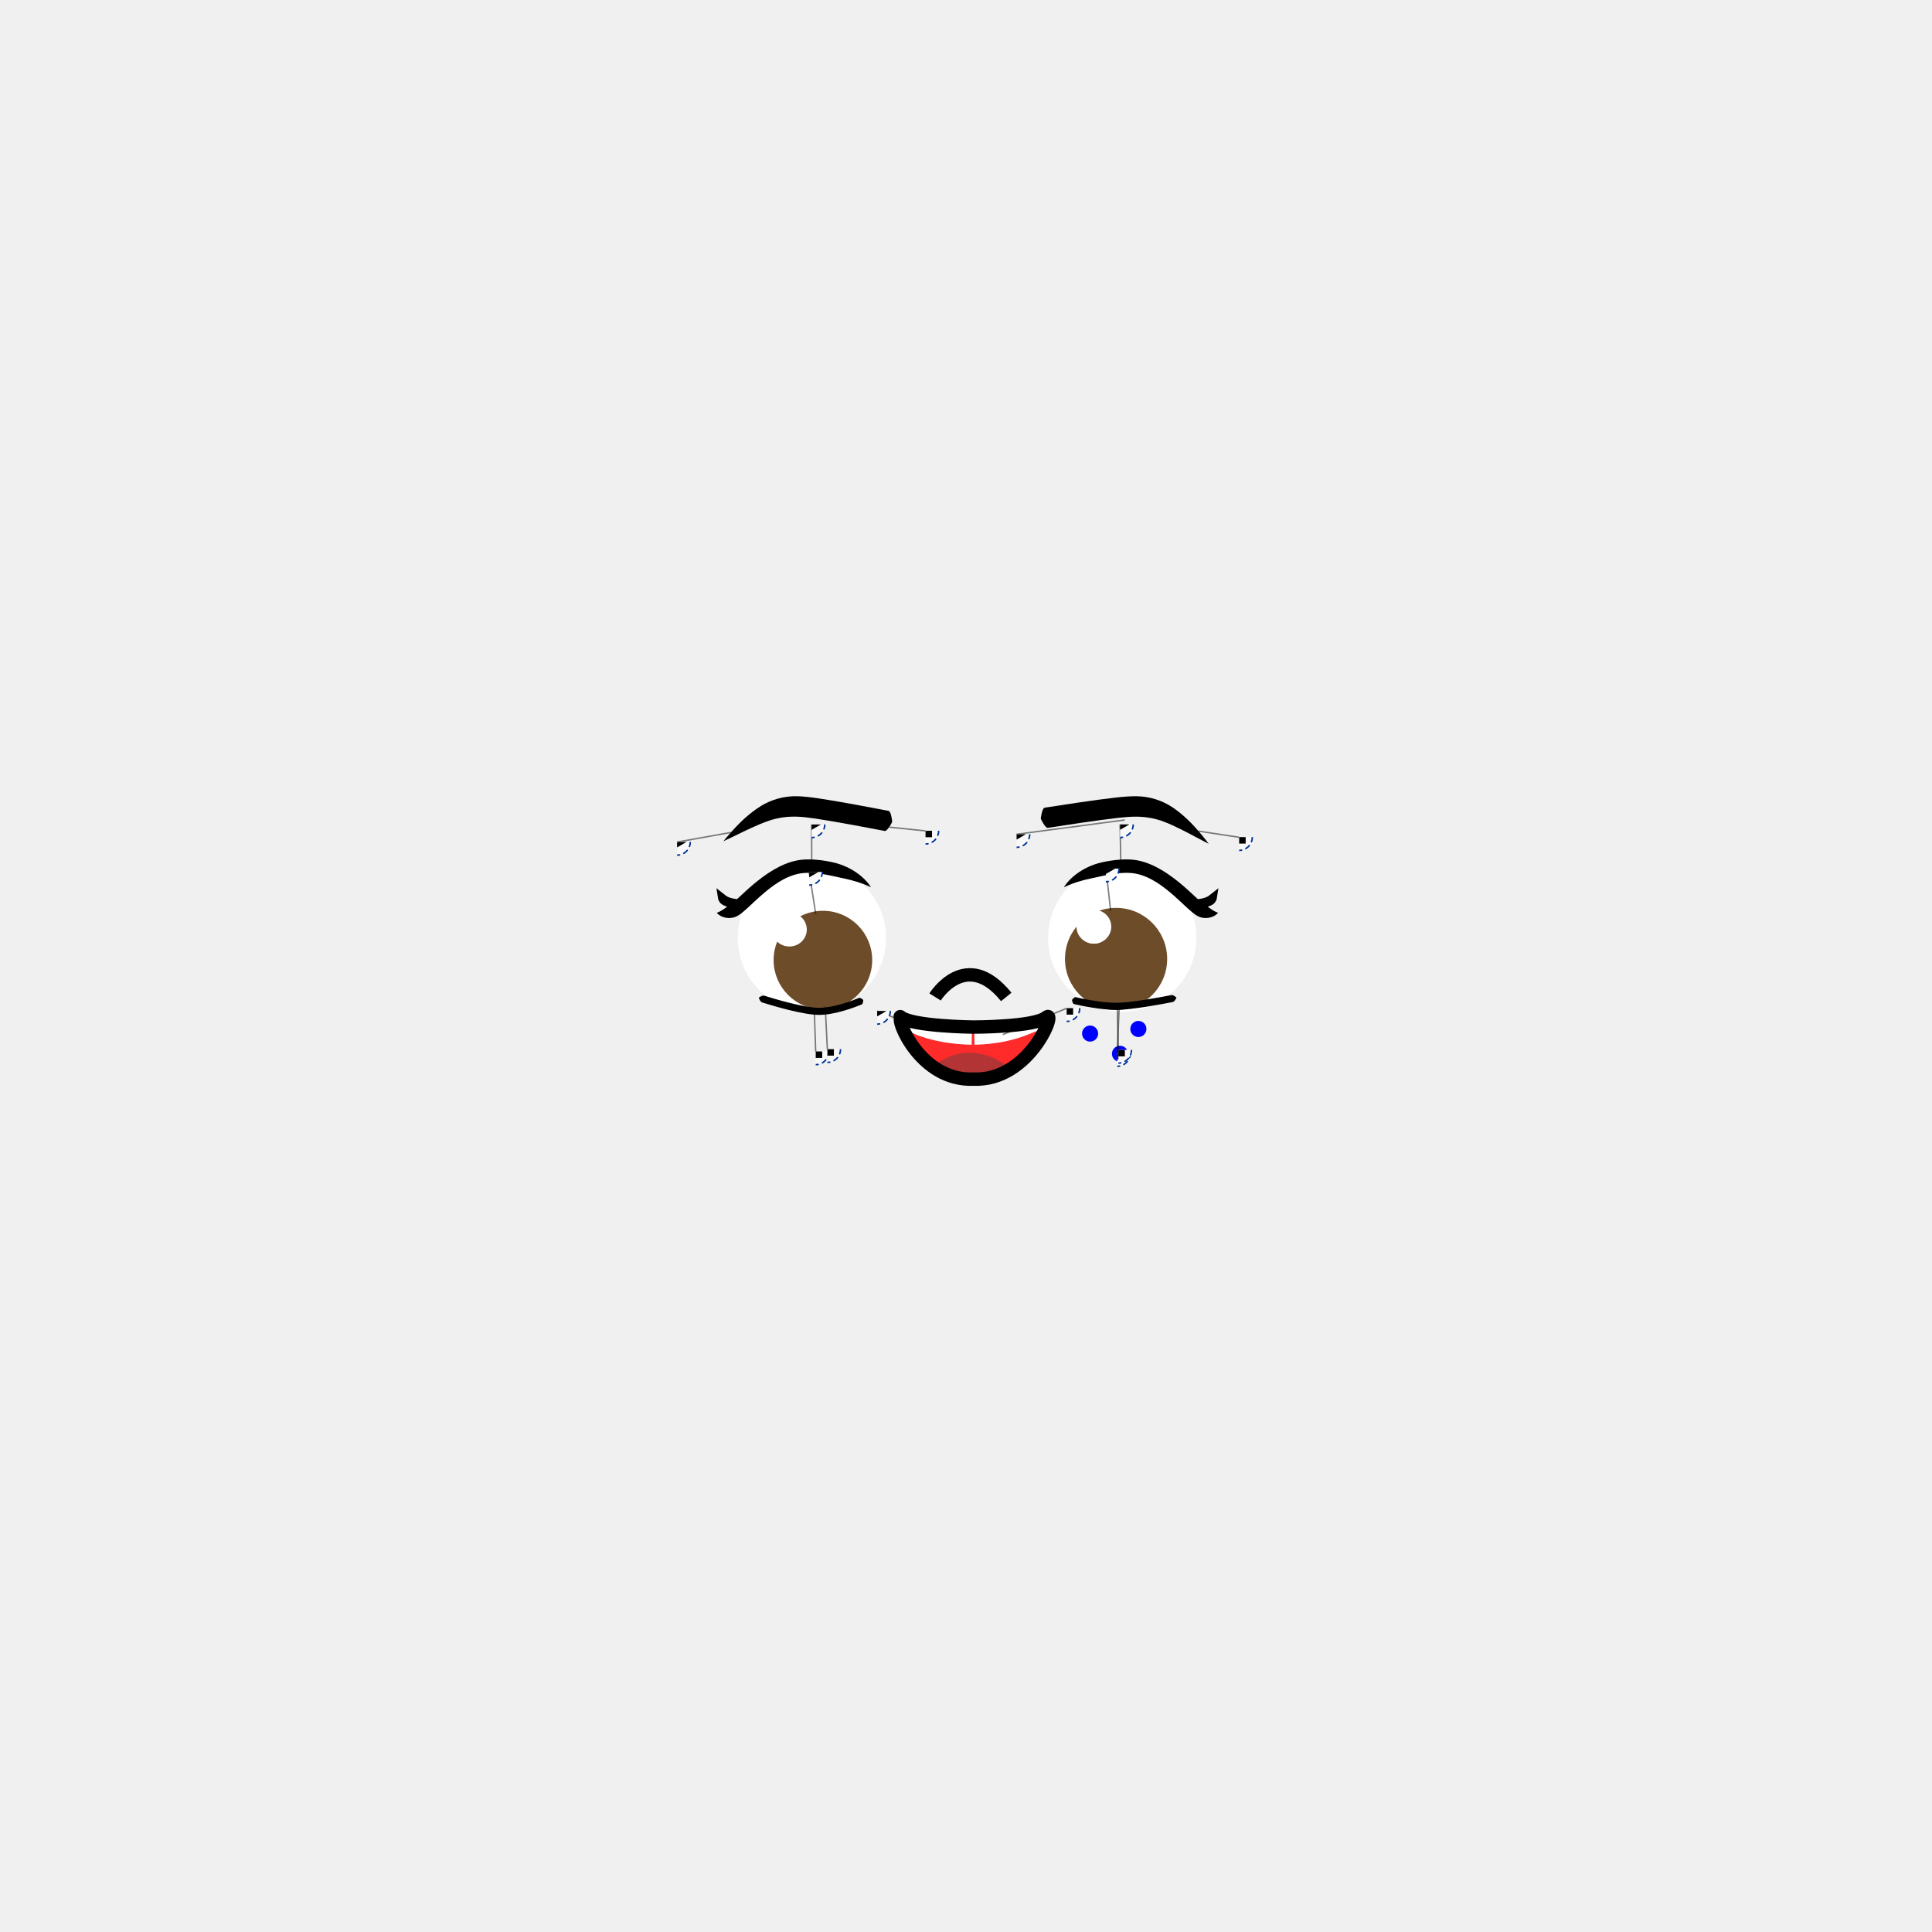
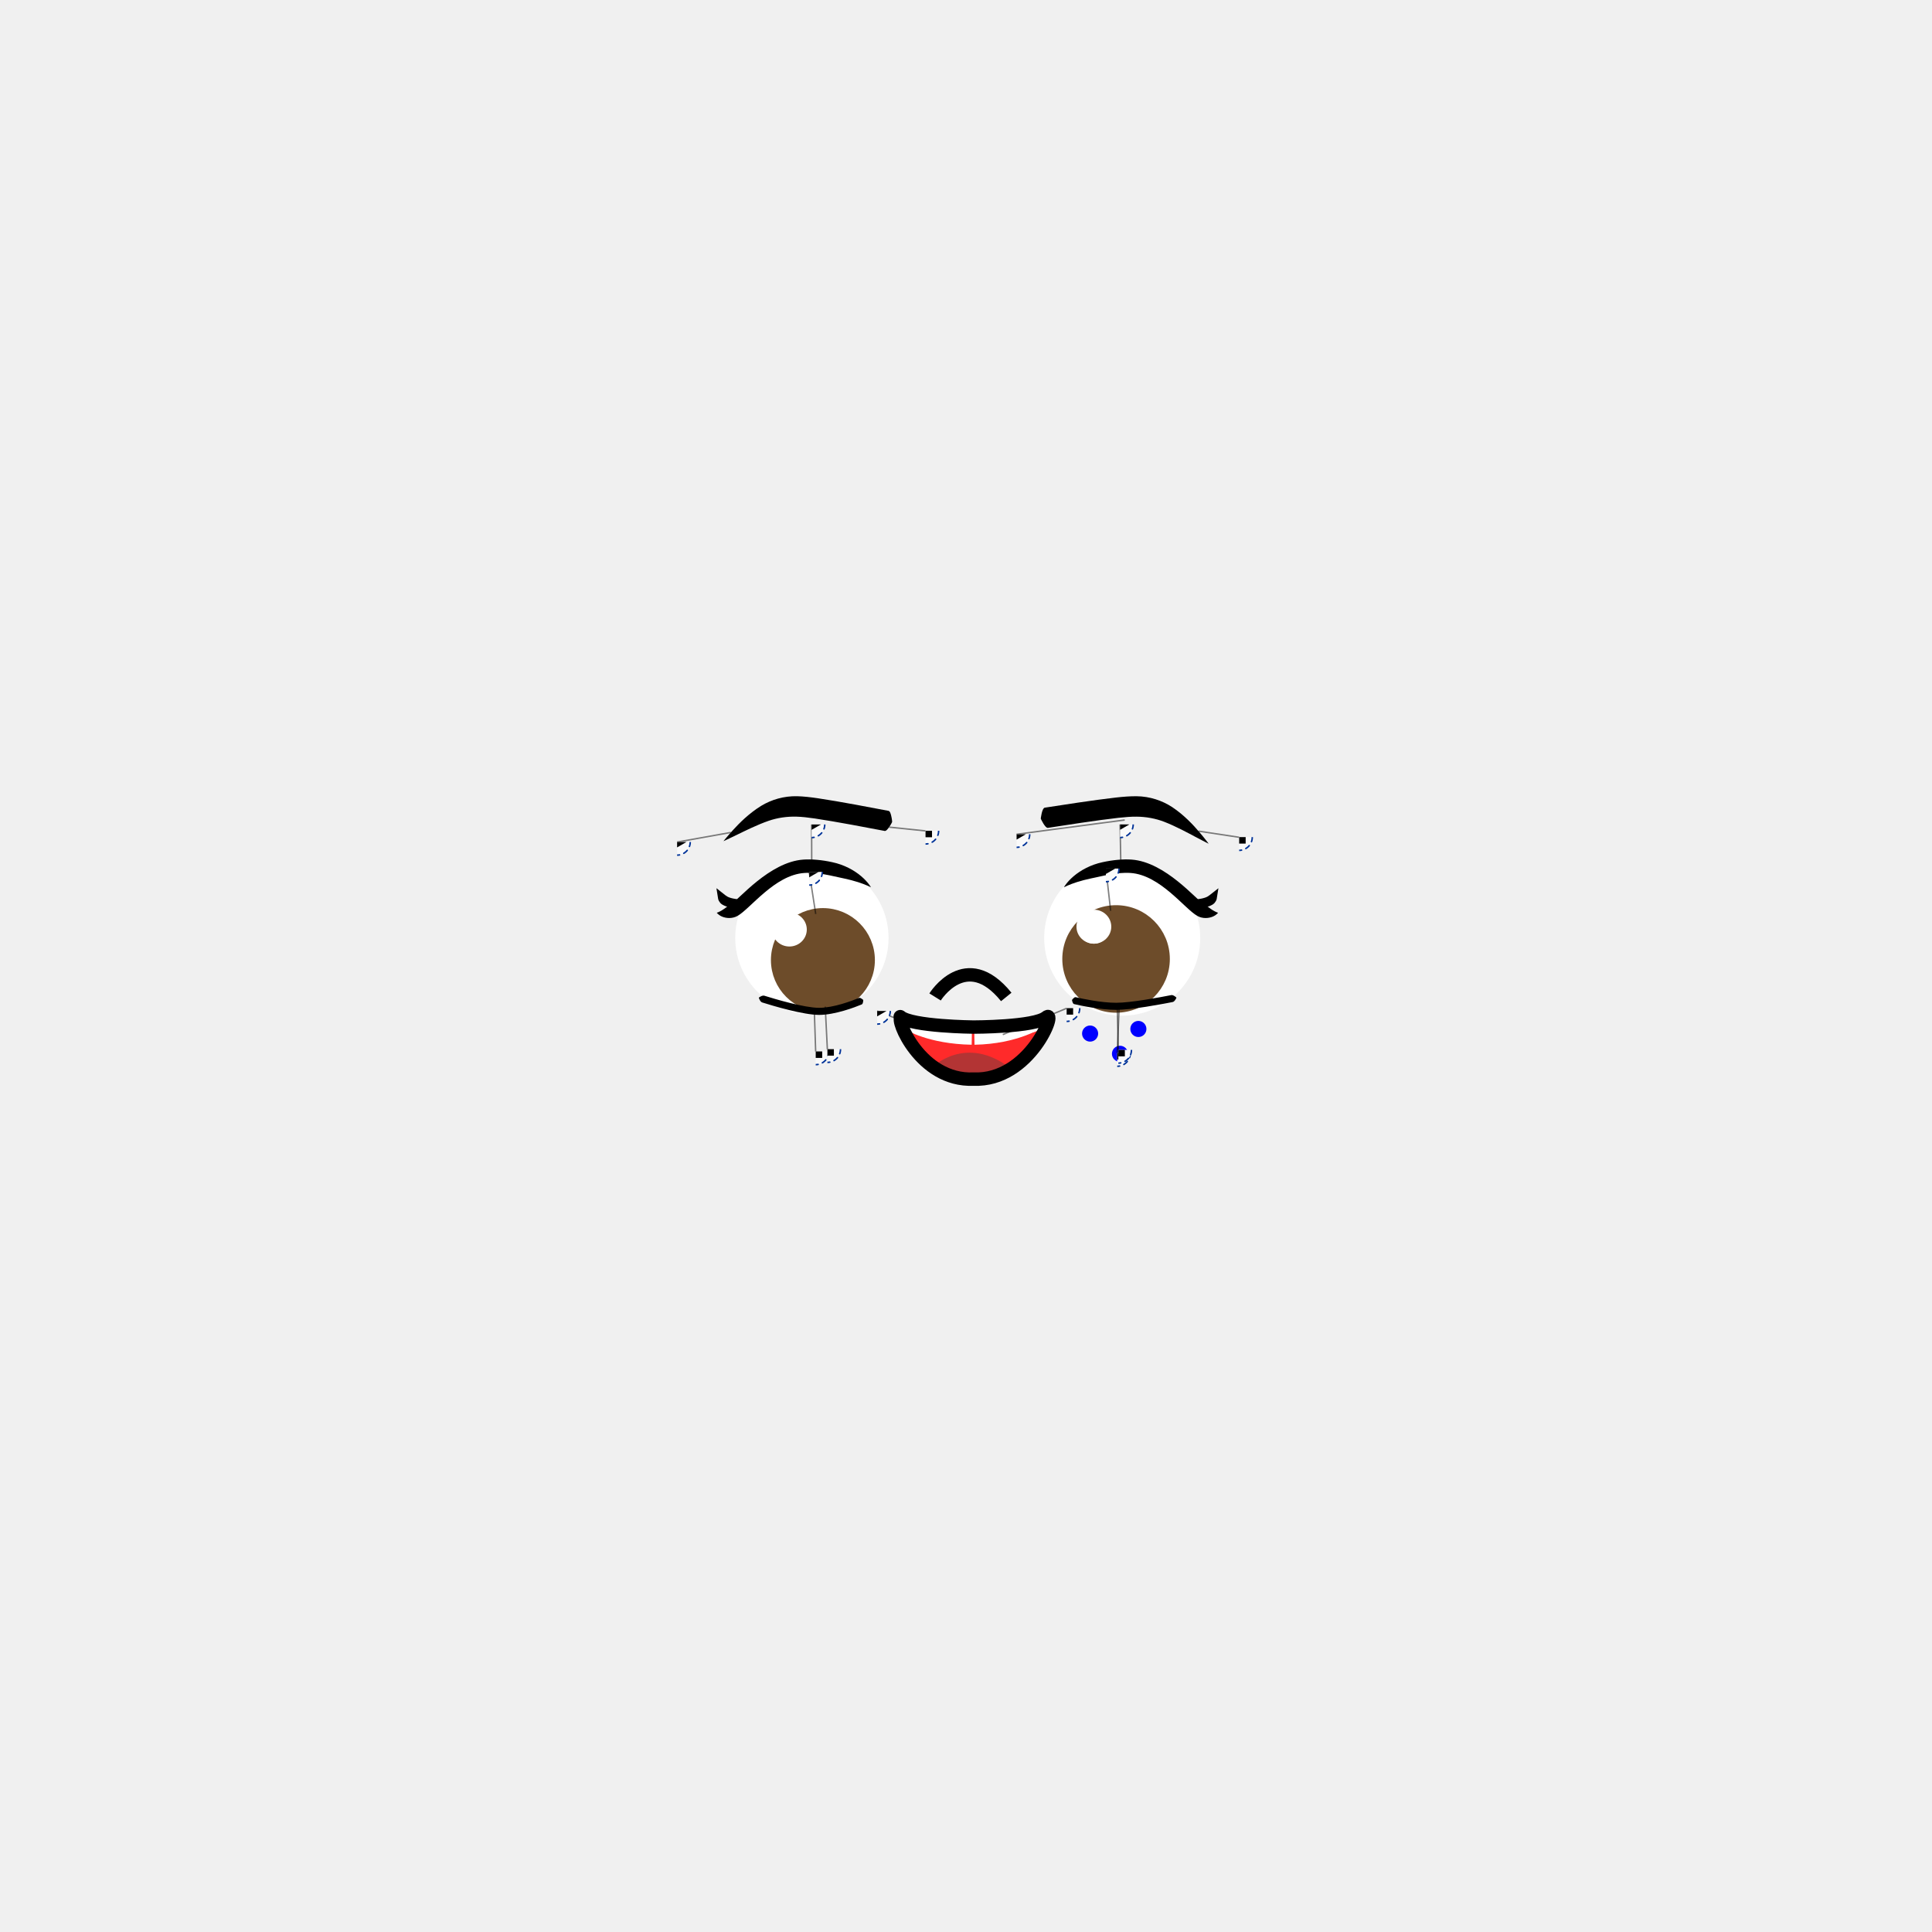
<svg xmlns="http://www.w3.org/2000/svg" xmlns:ns1="http://inkstitch.org/namespace" xmlns:xlink="http://www.w3.org/1999/xlink" width="360mm" height="360mm" viewBox="0 0 360 360" version="1.1" id="svg8">
  <defs id="defs2">
    <marker style="overflow:visible" id="Arrow1Lstart" refX="0.0" refY="0.0" orient="auto">
      <path transform="scale(0.8) translate(12.5,0)" style="fill-rule:evenodd;fill:context-stroke;stroke:context-stroke;stroke-width:1.0pt" d="M 0.0,0.0 L 5.0,-5.0 L -12.5,0.0 L 5.0,5.0 L 0.0,0.0 z " id="path1667" />
    </marker>
    <style id="style824" type="text/css">
    .fil0 {fill:none}
    .fil1 {fill:#003399}
   </style>
    <symbol id="inkstitch_fill_start">
      <path id="inkstitch_circle13166-6" d="m 9.247,-2.6e-6 c -1.9e-6,5.107 -4.14,9.247 -9.247,9.247 C -5.107,9.247 -9.247,5.107 -9.247,-2.6e-6 c 2e-7,-5.107 4.14,-9.247 9.247,-9.247 2.452,0 4.804,0.974 6.538,2.708 1.734,1.734 2.708,4.086 2.708,6.538 0,0 0,0 0,0" style="opacity:1;vector-effect:none;fill:#fafafa;fill-opacity:1;fill-rule:evenodd;stroke:#003399;stroke-width:1.065;stroke-linecap:round;stroke-linejoin:miter;stroke-miterlimit:4;stroke-dasharray:3.195, 3.195;stroke-dashoffset:0;stroke-opacity:1" />
      <path style="opacity:1;vector-effect:none;fill:#000000;fill-opacity:1;fill-rule:evenodd;stroke:none;stroke-width:2.742;stroke-linecap:butt;stroke-linejoin:miter;stroke-miterlimit:4;stroke-dasharray:none;stroke-dashoffset:0;stroke-opacity:1" d="m 6.573,0.004 c 0,0 -10.451,6.034 -10.451,6.034 0,0 0,-12.068 0,-12.068 0,0 10.451,6.034 10.451,6.034" id="inkstitch_path4183" />
    </symbol>
    <symbol id="inkstitch_fill_end">
      <path id="inkstitch_circle13166" d="m 9.22,0.079 c -1.9e-6,5.107 -4.14,9.247 -9.247,9.247 -5.107,0 -9.247,-4.14 -9.247,-9.247 1e-7,-2.452 0.974,-4.804 2.708,-6.538 1.734,-1.734 4.086,-2.708 6.538,-2.708 5.107,0 9.247,4.14 9.247,9.247 0,0 0,0 0,0" style="opacity:1;vector-effect:none;fill:#fafafa;fill-opacity:1;fill-rule:evenodd;stroke:#003399;stroke-width:1.065;stroke-linecap:round;stroke-linejoin:miter;stroke-miterlimit:4;stroke-dasharray:3.195, 3.195;stroke-dashoffset:0;stroke-opacity:1" />
      <path style="opacity:1;fill:#000000;fill-opacity:1;fill-rule:nonzero;stroke:none;stroke-width:2.272;stroke-linecap:round;stroke-linejoin:round;stroke-miterlimit:4;stroke-dasharray:4.819, 4.819;stroke-dashoffset:0;stroke-opacity:1;paint-order:fill markers stroke" d="m -4.57,-4.57 c 0,0 9.141,0 9.141,0 0,0 0,9.141 0,9.141 0,0 -9.141,0 -9.141,0 0,0 0,-9.141 0,-9.141" id="inkstitch_rect5371-2" />
    </symbol>
  </defs>
  <g id="layer1" transform="translate(-9.390503,72.39051)" style="display:none;opacity:0.5">
    <circle id="path3704-5-2" cx="189.391" cy="107.609" r="49.952" style="opacity:0.335;fill:none;stroke:#000000;stroke-width:1;stroke-linecap:butt;stroke-linejoin:round;stroke-miterlimit:4;stroke-dasharray:0.5, 0.5;stroke-dashoffset:0" />
    <circle id="path3704-5" cx="189.391" cy="107.609" r="69.933" style="opacity:0.335;fill:none;stroke:#000000;stroke-width:1;stroke-linecap:butt;stroke-linejoin:round;stroke-miterlimit:4;stroke-dasharray:0.5, 0.5;stroke-dashoffset:0" />
    <circle id="path3704-4" cx="189.391" cy="107.609" r="84.919" style="opacity:0.335;fill:none;stroke:#000000;stroke-width:1;stroke-linecap:butt;stroke-linejoin:round;stroke-miterlimit:4;stroke-dasharray:0.5, 0.5;stroke-dashoffset:0" />
    <circle id="path3704" cx="189.391" cy="107.609" r="99.905" style="opacity:0.335;fill:none;stroke:#000000;stroke-width:1;stroke-linecap:butt;stroke-linejoin:round;stroke-miterlimit:4;stroke-dasharray:0.5, 0.5;stroke-dashoffset:0" />
    <rect style="opacity:0.335;fill:none;stroke:#000000;stroke-width:1;stroke-linecap:butt;stroke-linejoin:round;stroke-miterlimit:4;stroke-dasharray:0.5, 0.5;stroke-dashoffset:0" id="rect3742" width="319.61" height="319.61" x="29.586" y="-52.195" ry="44.043" />
    <g style="clip-rule:evenodd;fill:#f9f9f9;fill-opacity:1;fill-rule:evenodd;stroke:#999999;stroke-width:20.97;stroke-miterlimit:4;stroke-dasharray:none;stroke-opacity:1;image-rendering:optimizeQuality;shape-rendering:geometricPrecision;text-rendering:geometricPrecision" id="g845" transform="matrix(0,0.0056763,-0.0056763,0,341.0344,-359.1566)">
      <path style="fill:#f9f9f9;fill-opacity:1;stroke:none;stroke-width:25.769;stroke-miterlimit:4;stroke-dasharray:none;stroke-opacity:1" d="m 53158.869,23350.193 h 1826.028 266.315 c 998.46,0 1815.618,892.05 1815.618,1982.018 v 2766.111 c 0,1089.966 -817.159,1982.014 -1815.618,1982.014 h -242.024 -2001.257 -290.607 c -999.324,0 -1816.482,-892.048 -1816.482,-1982.014 v -2766.111 c 0,-1089.968 817.158,-1982.018 1816.482,-1982.018 z" id="path992" />
      <path id="path912" d="m 54083.958,25539.209 h -26.503 c -7.363,0 -13.988,-5.89 -13.988,-13.985 v -150.92 c 0,-7.362 6.625,-13.252 13.988,-13.252 h 26.503 c 7.36,0 13.989,5.89 13.989,13.252 v 150.92 c 0,8.095 -6.629,13.985 -13.989,13.985 z m -800.235,-1439.978 c 33.129,-5.153 58.895,-34.602 58.895,-69.2 v 0 c 0,-38.282 -30.919,-69.938 -69.2,-69.938 h -73.619 c -19.139,0 -35.337,-8.835 -44.907,-25.032 -10.308,-16.195 -10.308,-34.6 -1.474,-51.531 22.087,-41.963 64.05,-70.675 118.526,-70.675 h 1423.783 c 75.827,0 137.666,61.84 137.666,137.669 v 148.707 h 226.01 c 847.349,0 1540.835,693.488 1540.835,1540.837 v 2150.396 c 0,847.35 -693.487,1540.835 -1540.835,1540.835 h -205.396 v 146.502 c 0,77.299 -62.575,139.874 -139.876,139.874 h -1418.629 c -76.563,0 -139.874,-62.575 -139.874,-139.874 v -146.502 h -246.624 c -848.083,0 -1541.57,-693.485 -1541.57,-1540.835 v -2150.396 c 0,-847.349 693.487,-1540.837 1541.57,-1540.837 z m 861.339,5341.024 v -54.477 c 0,-22.087 10.305,-41.226 26.503,-54.479 h 86.868 c 16.195,13.253 26.503,32.392 26.503,54.479 v 54.477 c 0,38.281 -31.656,69.938 -69.938,69.938 v 0 c -38.282,0 -69.936,-31.657 -69.936,-69.938 z m 362.201,-27.239 c 0,-38.281 31.657,-69.938 69.938,-69.938 38.282,0 69.939,31.657 69.939,69.938 0,39.018 -31.657,69.938 -69.939,69.938 -38.281,0 -69.938,-30.92 -69.938,-69.938 z m -362.201,-5371.944 v -54.476 c 0,-38.282 31.654,-69.939 69.936,-69.939 v 0 c 38.282,0 69.938,31.657 69.938,69.939 v 54.476 c 0,24.295 -12.515,45.644 -30.921,58.159 h -78.034 c -18.404,-12.515 -30.919,-33.864 -30.919,-58.159 z m 362.939,-27.239 c 0,-38.282 30.919,-69.199 69.2,-69.199 38.282,0 69.203,30.917 69.203,69.199 0,38.282 -30.921,69.203 -69.203,69.203 -38.281,0 -69.2,-30.921 -69.2,-69.203 z m -427.724,999.74 c 78.036,345.27 84.66,396.805 37.544,800.233 l 9.572,943.79 c 1.471,191.407 58.893,336.438 58.893,525.637 v 1057.897 l -38.279,69.938 h -154.601 l -38.282,-69.938 v -1057.897 c 0,-189.199 57.424,-334.229 58.895,-525.637 l 9.57,-943.79 c -47.115,-403.428 -40.489,-454.963 37.547,-800.233 0.735,-4.416 5.153,-7.36 9.57,-7.36 4.418,0 8.098,2.944 9.571,7.36 z m -424.778,3231.118 h -1105.751 v -264.292 h 1105.751 z m 0,-798.761 h -1141.825 v -25.032 l 645.634,-688.332 h -609.56 v -243.678 h 1147.713 v 22.822 l -644.9,690.543 h 602.938 z m 0,-1462.8 h -1105.751 v -260.609 h 481.465 l -481.465,-365.149 v -314.351 l 525.636,416.68 580.115,-449.808 v 318.768 l -509.441,393.86 h 509.441 z m 1420.099,2455.914 c 26.503,-44.171 45.646,-80.982 56.686,-111.9 10.308,-30.921 16.198,-61.104 16.198,-90.552 0,-29.447 -6.625,-53.005 -19.878,-71.409 -12.515,-17.669 -29.447,-26.503 -50.061,-26.503 -28.711,0 -61.839,31.657 -98.647,95.703 -5.889,10.308 -10.308,18.404 -13.988,23.558 l -27.239,48.59 c -26.503,47.116 -56.688,81.714 -90.551,104.537 -33.128,22.822 -71.41,33.866 -114.11,33.866 -57.421,0 -104.537,-21.351 -141.347,-64.784 -37.544,-43.436 -55.951,-99.386 -55.951,-168.588 0,-25.03 3.681,-53.003 9.573,-82.45 5.889,-29.448 14.723,-62.578 27.238,-98.652 h 167.851 c -21.351,34.601 -38.282,66.994 -50.061,97.912 -11.779,31.657 -17.67,57.424 -17.67,79.509 0,24.294 5.153,42.699 15.461,56.686 10.305,13.989 24.294,20.613 41.962,20.613 12.514,0 24.293,-3.681 35.337,-11.779 11.043,-8.833 20.612,-20.613 29.447,-37.543 l 46.38,-83.927 c 39.018,-70.673 75.09,-117.79 108.22,-142.082 32.392,-24.294 71.409,-36.073 117.051,-36.073 69.939,0 125.889,23.558 169.326,71.409 42.696,47.85 64.045,110.428 64.045,189.199 0,26.502 -2.206,55.95 -8.096,87.607 -5.889,30.919 -14.724,65.52 -26.503,103.066 z m 202.452,-735.451 h -566.864 v 227.481 h -150.18 v -625.021 h 150.18 v 226.745 h 566.864 z m 0,-503.548 h -717.044 v -170.796 h 717.044 z m 0,-505.025 h -566.864 v 227.481 h -150.18 v -625.757 h 150.18 v 226.746 h 566.864 z m -490.3,-1013.725 c -31.655,31.654 -55.213,62.575 -70.674,94.229 -15.459,32.393 -22.821,65.522 -22.821,100.121 0,61.104 20.614,110.43 62.575,148.711 41.964,39.017 95.704,58.159 161.225,58.159 65.521,0 118.527,-19.142 159.018,-57.424 40.488,-38.282 61.1,-87.606 61.1,-149.446 0,-36.073 -7.36,-72.145 -22.819,-108.217 -15.462,-36.073 -37.547,-72.148 -68.466,-108.219 l 190.671,11.042 c 20.614,30.919 36.809,64.049 47.117,100.857 11.043,36.073 16.194,73.619 16.194,113.372 0,41.964 -6.625,82.453 -19.14,121.472 -13.251,38.282 -33.127,74.354 -58.893,106.746 -36.074,46.381 -80.245,81.718 -132.515,106.012 -52.269,24.293 -108.955,36.807 -170.795,36.807 -53.005,0 -103.065,-8.834 -149.446,-27.237 -46.378,-18.405 -87.605,-44.172 -122.941,-78.774 -35.338,-35.337 -62.575,-75.825 -81.717,-121.47 -19.14,-45.641 -28.713,-94.231 -28.713,-145.027 0,-39.756 5.89,-78.038 16.934,-114.846 11.042,-36.808 28.712,-71.409 51.533,-104.537 z m 490.3,-133.252 h -717.044 v -168.586 h 263.554 v -276.806 h -263.554 V 24934.8 h 717.044 v 167.851 h -301.099 v 276.806 h 301.099 z m -3648.533,2242.421 c 0,703.056 576.432,1279.491 1279.488,1279.491 h 2150.398 c 703.057,0 1279.489,-576.435 1279.489,-1279.491 v -2150.396 c 0,-703.058 -576.432,-1279.49 -1279.489,-1279.49 h -2150.398 c -703.056,0 -1279.488,576.432 -1279.488,1279.49 z" class="fil1" style="fill:#f9f9f9;fill-opacity:1;stroke:#999999;stroke-width:52.328;stroke-miterlimit:4;stroke-dasharray:none;stroke-opacity:1;paint-order:stroke fill markers" />
    </g>
    <path id="path1018" style="fill:#999999;stroke:#b3b3b3;stroke-width:0.1;stroke-linecap:butt;stroke-linejoin:miter;stroke-miterlimit:4;stroke-dasharray:none;stroke-opacity:1" d="m 192.926,111.145 -7.071,-7.071 m 7.071,1e-5 -7.071,7.071" />
  </g>
-   <g id="layer2" transform="translate(-9.3905, 19.3905)">
+   <g id="layer2" transform="translate(-9.3905,19.3905)">
    <path id="ellipse136" style="display:inline;fill:#ffffff;fill-opacity:1;stroke:none;stroke-width:1.709;stroke-miterlimit:4;stroke-dasharray:none;stroke-opacity:1" d="m 160.676,142.162 c -7.337,2e-5 -13.284,5.921 -13.284,13.226 1e-5,7.304 5.947,13.225 13.284,13.225 7.336,-1e-5 13.284,-5.921 13.284,-13.225 1.3e-4,-7.304 -5.947,-13.226 -13.284,-13.226 z m -0.181,9.867 c 5.825,4e-5 10.128,0.118 10.128,5.942 -5e-5,5.825 -1.652,9.291 -7.477,9.291 -5.825,10e-5 -7.087,-2.21 -7.087,-8.035 6e-5,-5.825 -1.389,-7.198 4.436,-7.198 z" />
+     <path id="path1549" style="display:inline;fill:none;fill-opacity:1;stroke:#ffffff;stroke-width:2;stroke-miterlimit:4;stroke-dasharray:none;stroke-opacity:1" d="m 173.96,155.387 a 13.284,13.225 0 0 1 -13.284,13.225 13.284,13.225 0 0 1 -13.284,-13.225 13.284,13.225 0 0 1 13.284,-13.225 13.284,13.225 0 0 1 13.284,13.225 z" />
    <path id="path9123" style="display:inline;fill:#ffffff;fill-opacity:1;stroke:none;stroke-width:1.709;stroke-miterlimit:4;stroke-dasharray:none;stroke-opacity:1" d="m 218.499,142.156 c 7.337,2e-5 13.284,5.921 13.284,13.226 -2e-5,7.304 -5.947,13.225 -13.284,13.225 -7.336,-1e-5 -13.284,-5.921 -13.284,-13.225 -1.4e-4,-7.304 5.947,-13.226 13.284,-13.226 z m -0.656,9.03 c -5.825,5e-5 -8.395,0.961 -8.395,6.785 5e-5,5.825 1.873,8.448 7.698,8.448 5.825,9e-5 8.594,-2.071 8.594,-7.896 -6e-5,-5.825 -2.071,-7.338 -7.896,-7.338 z" />
-     <path id="path1549" style="display:inline;fill:none;fill-opacity:1;stroke:#ffffff;stroke-width:1.055;stroke-miterlimit:4;stroke-dasharray:none;stroke-opacity:1" d="m 173.96,155.387 a 13.284,13.225 0 0 1 -13.284,13.225 13.284,13.225 0 0 1 -13.284,-13.225 13.284,13.225 0 0 1 13.284,-13.225 13.284,13.225 0 0 1 13.284,13.225 z" />
-     <path id="path9125" style="display:inline;fill:none;fill-opacity:1;stroke:#ffffff;stroke-width:1.055;stroke-miterlimit:4;stroke-dasharray:none;stroke-opacity:1" d="m 205.215,155.381 a 13.284,13.225 0 0 0 13.284,13.225 13.284,13.225 0 0 0 13.284,-13.225 13.284,13.225 0 0 0 -13.284,-13.225 13.284,13.225 0 0 0 -13.284,13.225 z" />
+     <path id="path9125" style="display:inline;fill:none;fill-opacity:1;stroke:#ffffff;stroke-width:2;stroke-miterlimit:4;stroke-dasharray:none;stroke-opacity:1" d="m 204.96,155.381 a 13.538,13.479 0 0 0 13.538,13.479 13.538,13.479 0 0 0 13.538,-13.479 13.538,13.479 0 0 0 -13.538,-13.479 13.538,13.479 0 0 0 -13.538,13.479 z" />
    <circle id="path179" cx="162.727" cy="159.506" style="display:inline;fill:#6d4c2a;fill-opacity:1;stroke-width:0.152" r="8.686" ns1:row_spacing_mm="0.20" />
-     <circle id="circle1589" cx="162.727" cy="159.506" style="display:inline;fill:none;stroke:#6d4c2a;stroke-width:1;stroke-miterlimit:4;stroke-dasharray:none;stroke-opacity:1" r="8.686" />
+     <circle id="circle1589" cx="162.727" cy="159.506" style="display:inline;fill:none;stroke:#6d4c2a;stroke-width:2;stroke-miterlimit:4;stroke-dasharray:none;stroke-opacity:1" r="8.686" />
    <ellipse id="circle9127" cx="-217.354" cy="159.296" style="display:inline;fill:#6d4c2a;fill-opacity:1;stroke-width:0.157" transform="scale(-1,1)" rx="9.02" ry="9.019" ns1:row_spacing_mm="0.20" />
-     <circle id="circle9129" cx="-217.354" cy="159.296" style="display:inline;fill:none;stroke:#6d4c2a;stroke-width:1;stroke-miterlimit:4;stroke-dasharray:none;stroke-opacity:1" r="9.019" transform="scale(-1,1)" />
+     <circle id="circle9129" cx="-217.354" cy="159.296" style="display:inline;fill:none;stroke:#6d4c2a;stroke-width:2;stroke-miterlimit:4;stroke-dasharray:none;stroke-opacity:1" r="9.019" transform="scale(-1,1)" />
    <circle style="fill:#0000ff;fill-opacity:1;stroke:none;stroke-width:1.13;stroke-miterlimit:4;stroke-dasharray:none;stroke-opacity:1" id="circle3133" cx="221.509" cy="172.343" r="1.5" />
    <circle style="fill:#0000ff;fill-opacity:1;stroke:none;stroke-width:1.13;stroke-miterlimit:4;stroke-dasharray:none;stroke-opacity:1" id="circle3131" cx="218.083" cy="176.968" r="1.5" />
    <circle style="fill:#0000ff;fill-opacity:1;stroke:none;stroke-width:1.13;stroke-miterlimit:4;stroke-dasharray:none;stroke-opacity:1" id="path3027" cx="212.516" cy="173.2" r="1.5" />
    <path id="path851" style="display:inline;fill:#ff2a2a;stroke:none;stroke-width:1.193;stroke-linecap:butt;stroke-linejoin:miter;stroke-miterlimit:4;stroke-dasharray:none;stroke-opacity:1" d="m 176.899,170.022 c -1.169,0.023 3.941,12.086 13.877,11.663 10.598,0.451 14.617,-11.123 12.469,-9.32 -2.147,1.804 -12.227,0.714 -12.227,0.714 0,0 -11.533,0.363 -13.681,-1.441 -0.134,-0.113 -0.361,-1.618 -0.439,-1.616 z" />
    <path style="fill:#b33434;fill-opacity:1;stroke:none;stroke-width:0.152;stroke-linecap:butt;stroke-linejoin:miter;stroke-miterlimit:4;stroke-dasharray:none;stroke-opacity:1" d="m 190.418,177.468 c 0,0 -8.691,1.248 -6.744,2.17 7.658,3.629 13.643,0.853 13.643,0.853 0,0 -2.403,-3.256 -6.899,-3.023 z" id="path7235" />
    <path style="fill:none;stroke:#b33434;stroke-width:1.172;stroke-linecap:butt;stroke-linejoin:miter;stroke-miterlimit:4;stroke-dasharray:none;stroke-opacity:1" d="m 183.576,179.855 c 0,0 5.853,-5.824 13.733,0.274" id="path7084" />
    <ellipse style="fill:#ffffff;stroke-width:0.144" id="path319" cx="156.092" cy="153.627" rx="3.018" ry="2.93" />
    <ellipse style="display:inline;fill:#ffffff;stroke:#ffffff;stroke-width:1.055;stroke-miterlimit:4;stroke-dasharray:none;stroke-opacity:1" id="ellipse5489" cx="156.482" cy="153.813" rx="2.716" ry="2.637" />
    <ellipse style="fill:#ffffff;stroke-width:0.13" id="ellipse9131" cx="213.218" cy="153.813" rx="2.716" ry="2.637" />
    <ellipse style="display:inline;fill:#ffffff;stroke:#ffffff;stroke-width:1.055;stroke-miterlimit:4;stroke-dasharray:none;stroke-opacity:1" id="ellipse9133" cx="213.218" cy="153.283" rx="2.716" ry="2.637" />
    <path style="fill:none;stroke:#ffffff;stroke-width:2.5;stroke-linecap:butt;stroke-linejoin:miter;stroke-miterlimit:4;stroke-dasharray:none;stroke-opacity:1" d="m 178.69,171.342 c 0,0 3.975,2.549 11.778,2.687" id="path1792" />
    <path style="fill:none;stroke:#ffffff;stroke-width:2.5;stroke-linecap:butt;stroke-linejoin:miter;stroke-miterlimit:4;stroke-dasharray:none;stroke-opacity:1" d="m 202.973,170.979 c 0,0 -4.218,2.912 -12.02,3.051" id="path1685" />
    <path style="display:inline;fill:#000000;fill-opacity:1;fill-rule:nonzero;stroke:none;stroke-width:7.55;stroke-linecap:butt;stroke-linejoin:miter;stroke-miterlimit:4;stroke-dasharray:none;stroke-opacity:1" d="m 174.252,135.444 c 0.266,0.046 0.633,-0.424 0.919,-0.873 0.271,-0.381 0.456,-0.8 0.456,-0.8 0,0 -0.013,-0.457 -0.123,-0.912 -0.098,-0.525 -0.265,-1.098 -0.531,-1.154 -2.565,-0.495 -9.376,-1.792 -13.206,-2.354 -1.392,-0.204 -2.657,-0.346 -3.835,-0.377 -2.463,-0.06 -4.789,0.634 -6.699,1.788 0,0 -1e-5,0 -1e-5,0 -2.335,1.444 -4.122,3.273 -5.233,4.49 -1.159,1.27 -1.808,2.102 -1.808,2.102 0,0 0.963,-0.436 2.496,-1.183 1.384,-0.674 3.759,-1.862 5.904,-2.606 0,0 1e-5,0 1e-5,0 1.644,-0.572 3.429,-0.836 5.238,-0.783 0.975,0.026 2.059,0.144 3.382,0.338 3.734,0.549 10.482,1.833 13.038,2.326 z" id="path542" />
    <path style="display:inline;fill:#000000;fill-rule:nonzero;stroke:none;stroke-width:2.5;stroke-linecap:butt;stroke-linejoin:miter;stroke-miterlimit:4;stroke-dasharray:none;stroke-opacity:1" d="m 145.609,149.086 c -0.604,0.326 -1.147,0.821 -1.696,1.146 l 0,0 c -0.263,0.156 -0.465,0.257 -0.658,0.34 l 0,0 0,0 0,0 c -0.093,0.039 -0.159,0.065 -0.215,0.085 0,0 0,0 0,0 -0.057,0.021 -0.088,0.031 -0.088,0.031 0,0 0.02,0.028 0.062,0.076 0,0 0,0 0,0 0.039,0.045 0.094,0.103 0.172,0.173 l 0,0 0,0 0,0 c 0.159,0.141 0.399,0.315 0.733,0.461 l 0,0 c 0.76,0.329 1.906,0.437 2.905,-0.127 0,0 7e-5,-4e-5 6e-5,-4e-5 2.36,-1.311 6.9,-7.605 12.416,-7.995 1.288,-0.091 2.95,0.048 4.694,0.432 2.32,0.533 3.518,0.695 5.337,1.274 1.441,0.458 2.413,0.959 2.413,0.959 0,0 -0.531,-0.958 -1.798,-2.042 -1.319,-1.127 -3.192,-2.163 -5.414,-2.632 -1.92,-0.423 -3.834,-0.595 -5.408,-0.484 -6.313,0.447 -12.138,7.573 -13.454,8.304 0,0 -4e-5,2e-5 -4e-5,2e-5 z" id="path4097" />
    <path style="fill:none;fill-rule:nonzero;stroke:#000000;stroke-width:1.5;stroke-linecap:butt;stroke-linejoin:miter;stroke-miterlimit:4;stroke-dasharray:none;stroke-opacity:1" d="m 147.093,149.219 c 0.136,0.012 0.274,-0.069 0.32,-0.099 0,0 0,0 0,0 0.009,-0.006 0.008,-0.011 0.008,-0.011 0,0 0.002,-0.004 -0.007,-0.011 0,0 0,0 0,0 -0.04,-0.033 -0.169,-0.132 -0.298,-0.143 -0.585,-0.051 -1.827,-0.203 -2.573,-0.634 -0.322,-0.192 -0.622,-0.431 -0.622,-0.431 0,0 0.065,0.422 0.49,0.66 0.79,0.456 2.091,0.617 2.683,0.668 z" id="path4103" />
    <path style="display:inline;fill:#000000;fill-rule:nonzero;stroke:none;stroke-width:1.318;stroke-linecap:butt;stroke-linejoin:miter;stroke-miterlimit:4;stroke-dasharray:none;stroke-opacity:1" d="m 169.981,167.755 c 0.271,-0.112 0.262,-0.82 0.262,-0.82 0,0 -0.517,-0.482 -0.761,-0.38 l -0.004,-0.009 c -1.297,0.538 -4.729,1.857 -7.461,1.857 -2.711,0 -8.135,-1.607 -10.207,-2.258 -0.382,-0.12 -0.951,0.304 -1.02,0.357 -0.006,0.007 -0.005,0.006 -0.005,0.006 0,0 -3e-5,-0.001 5e-5,0.008 0.025,0.087 0.234,0.762 0.63,0.886 2.089,0.656 7.638,2.319 10.603,2.319 2.943,0 6.639,-1.406 7.967,-1.957 z" id="path5189" />
    <path id="path2163" style="display:inline;fill:none;fill-rule:nonzero;stroke:#000000;stroke-width:2.5;stroke-linecap:butt;stroke-linejoin:miter;stroke-miterlimit:2;stroke-dasharray:none;stroke-dashoffset:0;stroke-opacity:1" d="m 177.338,170.242 c -1.169,0.023 3.503,11.866 13.439,11.444 10.598,0.451 15.707,-13.304 13.559,-11.5 -2.147,1.804 -13.559,1.804 -13.559,1.804 0,0 -11.467,-0.11 -13.614,-1.914 -0.134,-0.113 0.253,0.164 0.175,0.166 z" />
    <path style="display:inline;fill:none;fill-rule:nonzero;stroke:#000000;stroke-width:2.5;stroke-linecap:butt;stroke-linejoin:miter;stroke-miterlimit:4;stroke-dasharray:none;stroke-opacity:1" d="m 183.628,166.376 c 0,0 5.762,-9.268 13.264,0" id="path1250" />
    <path style="fill:#000000;fill-rule:nonzero;stroke:none;stroke-width:1.319;stroke-linecap:butt;stroke-linejoin:miter;stroke-miterlimit:4;stroke-dasharray:none;stroke-opacity:1" d="m 209.795,166.425 c -0.247,-0.057 -0.657,0.51 -0.657,0.51 0,0 0.1,0.693 0.365,0.754 l -0.002,0.011 c 1.323,0.306 4.967,1.08 7.865,1.08 2.918,0 8.449,-1.043 10.536,-1.457 0.216,-0.043 0.397,-0.261 0.52,-0.461 0.094,-0.127 0.174,-0.332 0.179,-0.345 0,0 0,0 0,0 0.001,-0.01 9.5e-4,-0.009 9.5e-4,-0.009 0,0 7.1e-4,0.001 -0.004,-0.007 0,0 0,0 0,0 -0.008,-0.008 -0.168,-0.168 -0.3,-0.246 -0.19,-0.136 -0.439,-0.267 -0.652,-0.225 -2.076,0.411 -7.521,1.432 -10.279,1.432 -2.78,0 -6.265,-0.745 -7.567,-1.046 z" id="path9518" />
    <path style="fill:none;fill-rule:nonzero;stroke:#000000;stroke-width:1.5;stroke-linecap:butt;stroke-linejoin:miter;stroke-miterlimit:4;stroke-dasharray:none;stroke-opacity:1" d="m 232.195,148.956 c -0.129,0.011 -0.258,0.11 -0.298,0.143 0,0 0,0 0,0 -0.008,0.007 -0.007,0.011 -0.007,0.011 0,0 -0.001,0.005 0.008,0.011 0,0 0,0 0,0 0.046,0.03 0.183,0.111 0.32,0.099 0.591,-0.051 1.893,-0.213 2.683,-0.668 0.425,-0.238 0.49,-0.66 0.49,-0.66 0,0 -0.301,0.238 -0.622,0.431 -0.746,0.431 -1.989,0.583 -2.573,0.634 z" id="path3660" />
    <path style="display:inline;fill:#000000;fill-rule:nonzero;stroke:none;stroke-width:2.5;stroke-linecap:butt;stroke-linejoin:miter;stroke-miterlimit:4;stroke-dasharray:none;stroke-opacity:1" d="m 232.487,151.271 c 0.998,0.565 2.144,0.456 2.905,0.127 l 0,0 c 0.334,-0.146 0.574,-0.32 0.733,-0.461 l 0,0 0,0 0,0 c 0.077,-0.07 0.133,-0.129 0.172,-0.173 0,0 0,0 0,0 0.041,-0.048 0.062,-0.076 0.062,-0.076 0,0 -0.031,-0.009 -0.088,-0.031 0,0 0,0 0,0 -0.055,-0.02 -0.122,-0.046 -0.215,-0.085 l 0,0 0,0 0,0 c -0.193,-0.083 -0.395,-0.185 -0.658,-0.34 l 0,0 c -0.549,-0.325 -1.092,-0.82 -1.696,-1.146 0,0 -5e-5,-2e-5 -5e-5,-3e-5 -1.315,-0.731 -7.141,-7.857 -13.454,-8.304 -1.573,-0.111 -3.487,0.061 -5.408,0.484 -2.222,0.47 -4.096,1.505 -5.414,2.632 -1.267,1.084 -1.798,2.042 -1.798,2.042 0,0 0.973,-0.501 2.413,-0.959 1.818,-0.579 3.017,-0.74 5.337,-1.274 1.744,-0.384 3.406,-0.523 4.694,-0.432 5.517,0.39 10.057,6.684 12.416,7.995 0,0 6e-5,4e-5 6e-5,4e-5 z" id="path2456" />
    <path style="display:inline;fill:#000000;fill-opacity:1;fill-rule:nonzero;stroke:none;stroke-width:7.553;stroke-linecap:butt;stroke-linejoin:miter;stroke-miterlimit:4;stroke-dasharray:none;stroke-opacity:1" d="m 204.049,131.117 c -0.514,0.081 -0.727,2.035 -0.727,2.035 0,0 0.808,1.792 1.315,1.712 l 0.001,0.008 c 2.572,-0.404 9.36,-1.451 13.111,-1.869 1.33,-0.148 2.417,-0.228 3.392,-0.22 1.809,0.01 3.584,0.336 5.207,0.965 0,0 0,0 0,0 2.118,0.819 4.449,2.088 5.809,2.811 1.507,0.8 2.453,1.269 2.453,1.269 0,0 -0.619,-0.854 -1.733,-2.163 -1.068,-1.255 -2.789,-3.145 -5.073,-4.669 0,0 0,0 0,0 -1.869,-1.219 -4.169,-1.995 -6.633,-2.02 -1.178,-0.01 -2.447,0.087 -3.845,0.243 -3.847,0.429 -10.7,1.487 -13.28,1.892 z" id="path9512" />
-     <g id="command_group1" transform="matrix(0.264583 0 0 0.264583 9.3905 -19.3905)">
+     <g id="command_group1" transform="matrix(0.264583,0,0,0.264583,9.3905,-19.3905)">
      <path id="command_connector1" d="m 571.599,580.664 0.07,29.927" style="fill:none;stroke:#000000;stroke-width:1px;stroke-opacity:0.5" />
      <use id="command_use1" xlink:href="#inkstitch_fill_start" height="100%" width="100%" x="571.596" y="580.628" />
    </g>
-     <g id="command_group2" transform="matrix(0.264583 0 0 0.264583 9.3905 -19.3905)">
+     <g id="command_group2" transform="matrix(0.264583,0,0,0.264583,9.3905,-19.3905)">
      <path id="command_connector2" d="m 574.451,740.58 -1.001,-30.044" style="fill:none;stroke:#000000;stroke-width:1px;stroke-opacity:0.5" />
      <use id="command_use2" xlink:href="#inkstitch_fill_end" height="100%" width="100%" x="574.475" y="740.465" />
    </g>
-     <g id="command_group3" transform="matrix(0.264583 0 0 0.264583 9.3905 -19.3905)">
+     <g id="command_group3" transform="matrix(0.264583,0,0,0.264583,9.3905,-19.3905)">
      <path id="command_connector3" d="m 788.827,580.642 0.564,29.936" style="fill:none;stroke:#000000;stroke-width:1px;stroke-opacity:0.5" />
      <use id="command_use3" xlink:href="#inkstitch_fill_start" height="100%" width="100%" x="788.825" y="580.607" />
    </g>
-     <g id="command_group4" transform="matrix(0.264583 0 0 0.264583 8.86133 23.2074)">
+     <g id="command_group4" transform="matrix(0.264583,0,0,0.264583,8.86133,23.2074)">
      <path id="command_connector4" d="m 788.801,580.721 1.359,-31.227" style="fill:none;stroke:#000000;stroke-width:1px;stroke-opacity:0.5" />
      <use id="command_use4" xlink:href="#inkstitch_fill_end" height="100%" width="100%" x="788.825" y="580.607" />
    </g>
-     <g id="command_group5" transform="matrix(0.264583 0 0 0.264583 -10.9374 -2.72175)">
+     <g id="command_group5" transform="matrix(0.264583,0,0,0.264583,-10.9374,-2.72175)">
      <path id="command_connector5" d="m 553.692,530.027 37.847,-6.767" style="fill:none;stroke:#000000;stroke-width:1px;stroke-opacity:0.5" />
      <use id="command_use5" xlink:href="#inkstitch_fill_start" height="100%" width="100%" x="553.689" y="529.991" />
    </g>
-     <g id="command_group6" transform="matrix(0.264583 0 0 0.264583 27.1176 -26.0051)">
+     <g id="command_group6" transform="matrix(0.264583,0,0,0.264583,27.1176,-26.0051)">
      <path id="command_connector6" d="M 584.788,610.176 559.169,607.517" style="fill:none;stroke:#000000;stroke-width:1px;stroke-opacity:0.5" />
      <use id="command_use6" xlink:href="#inkstitch_fill_end" height="100%" width="100%" x="584.812" y="610.061" />
    </g>
-     <g id="command_group7" transform="matrix(0.264583 0 0 0.264583 -9.30921 -4.57383)">
+     <g id="command_group7" transform="matrix(0.264583,0,0,0.264583,-9.30921,-4.57383)">
      <path id="command_connector7" d="m 786.621,531.533 76.155,-10.055" style="fill:none;stroke:#000000;stroke-width:1px;stroke-opacity:0.5" />
      <use id="command_use7" xlink:href="#inkstitch_fill_start" height="100%" width="100%" x="786.619" y="531.497" />
    </g>
-     <g id="command_group8" transform="matrix(0.264583 0 0 0.264583 50.6655 -9.29852)">
+     <g id="command_group8" transform="matrix(0.264583,0,0,0.264583,50.6655,-9.29852)">
      <path id="command_connector8" d="m 716.67,551.523 -28.581,-4.324" style="fill:none;stroke:#000000;stroke-width:1px;stroke-opacity:0.5" />
      <use id="command_use8" xlink:href="#inkstitch_fill_end" height="100%" width="100%" x="716.694" y="551.408" />
    </g>
-     <g id="command_group9" transform="matrix(0.264583 0 0 0.264583 -5.16158 -14.3634)">
+     <g id="command_group9" transform="matrix(0.264583,0,0,0.264583,-5.16158,-14.3634)">
      <path id="command_connector9" d="m 672.757,693.025 14.788,5.821" style="fill:none;stroke:#000000;stroke-width:1px;stroke-opacity:0.5" />
      <use id="command_use9" xlink:href="#inkstitch_fill_start" height="100%" width="100%" x="672.754" y="692.989" />
    </g>
-     <g id="command_group10" transform="matrix(0.264583 0 0 0.264583 38.4947 -13.3051)">
+     <g id="command_group10" transform="matrix(0.264583,0,0,0.264583,38.4947,-13.3051)">
      <path id="command_connector10" d="m 641.171,687.117 -44.953,18.531" style="fill:none;stroke:#000000;stroke-width:1px;stroke-opacity:0.5" />
      <use id="command_use10" xlink:href="#inkstitch_fill_end" height="100%" width="100%" x="641.195" y="687.002" />
    </g>
-     <g id="command_group11" transform="matrix(0.264583 0 0 0.264583 9.3905 -19.3905)">
+     <g id="command_group11" transform="matrix(0.264583,0,0,0.264583,9.3905,-19.3905)">
      <path id="command_connector11" d="m 569.886,614.113 4.605,29.59" style="fill:none;stroke:#000000;stroke-width:1px;stroke-opacity:0.5" />
      <use id="command_use11" xlink:href="#inkstitch_fill_start" height="100%" width="100%" x="569.884" y="614.077" />
    </g>
-     <g id="command_group12" transform="matrix(0.264583 0 0 0.264583 9.3905 -19.3905)">
+     <g id="command_group12" transform="matrix(0.264583,0,0,0.264583,9.3905,-19.3905)">
      <path id="command_connector12" d="M 582.682,738.99 581.179,708.933" style="fill:none;stroke:#000000;stroke-width:1px;stroke-opacity:0.5" />
      <use id="command_use12" xlink:href="#inkstitch_fill_end" height="100%" width="100%" x="582.706" y="738.875" />
    </g>
-     <g id="command_group13" transform="matrix(0.264583 0 0 0.264583 9.3905 -19.3905)">
+     <g id="command_group13" transform="matrix(0.264583,0,0,0.264583,9.3905,-19.3905)">
      <path id="command_connector13" d="m 778.836,611.735 3.353,29.747" style="fill:none;stroke:#000000;stroke-width:1px;stroke-opacity:0.5" />
      <use id="command_use13" xlink:href="#inkstitch_fill_start" height="100%" width="100%" x="778.834" y="611.699" />
    </g>
-     <g id="command_group14" transform="matrix(0.264583 0 0 0.264583 9.3905 -19.3905)">
+     <g id="command_group14" transform="matrix(0.264583,0,0,0.264583,9.3905,-19.3905)">
      <path id="command_connector14" d="m 787.592,739.51 -0.743,-30.081" style="fill:none;stroke:#000000;stroke-width:1px;stroke-opacity:0.5" />
      <use id="command_use14" xlink:href="#inkstitch_fill_end" height="100%" width="100%" x="787.616" y="739.395" />
    </g>
  </g>
</svg>
